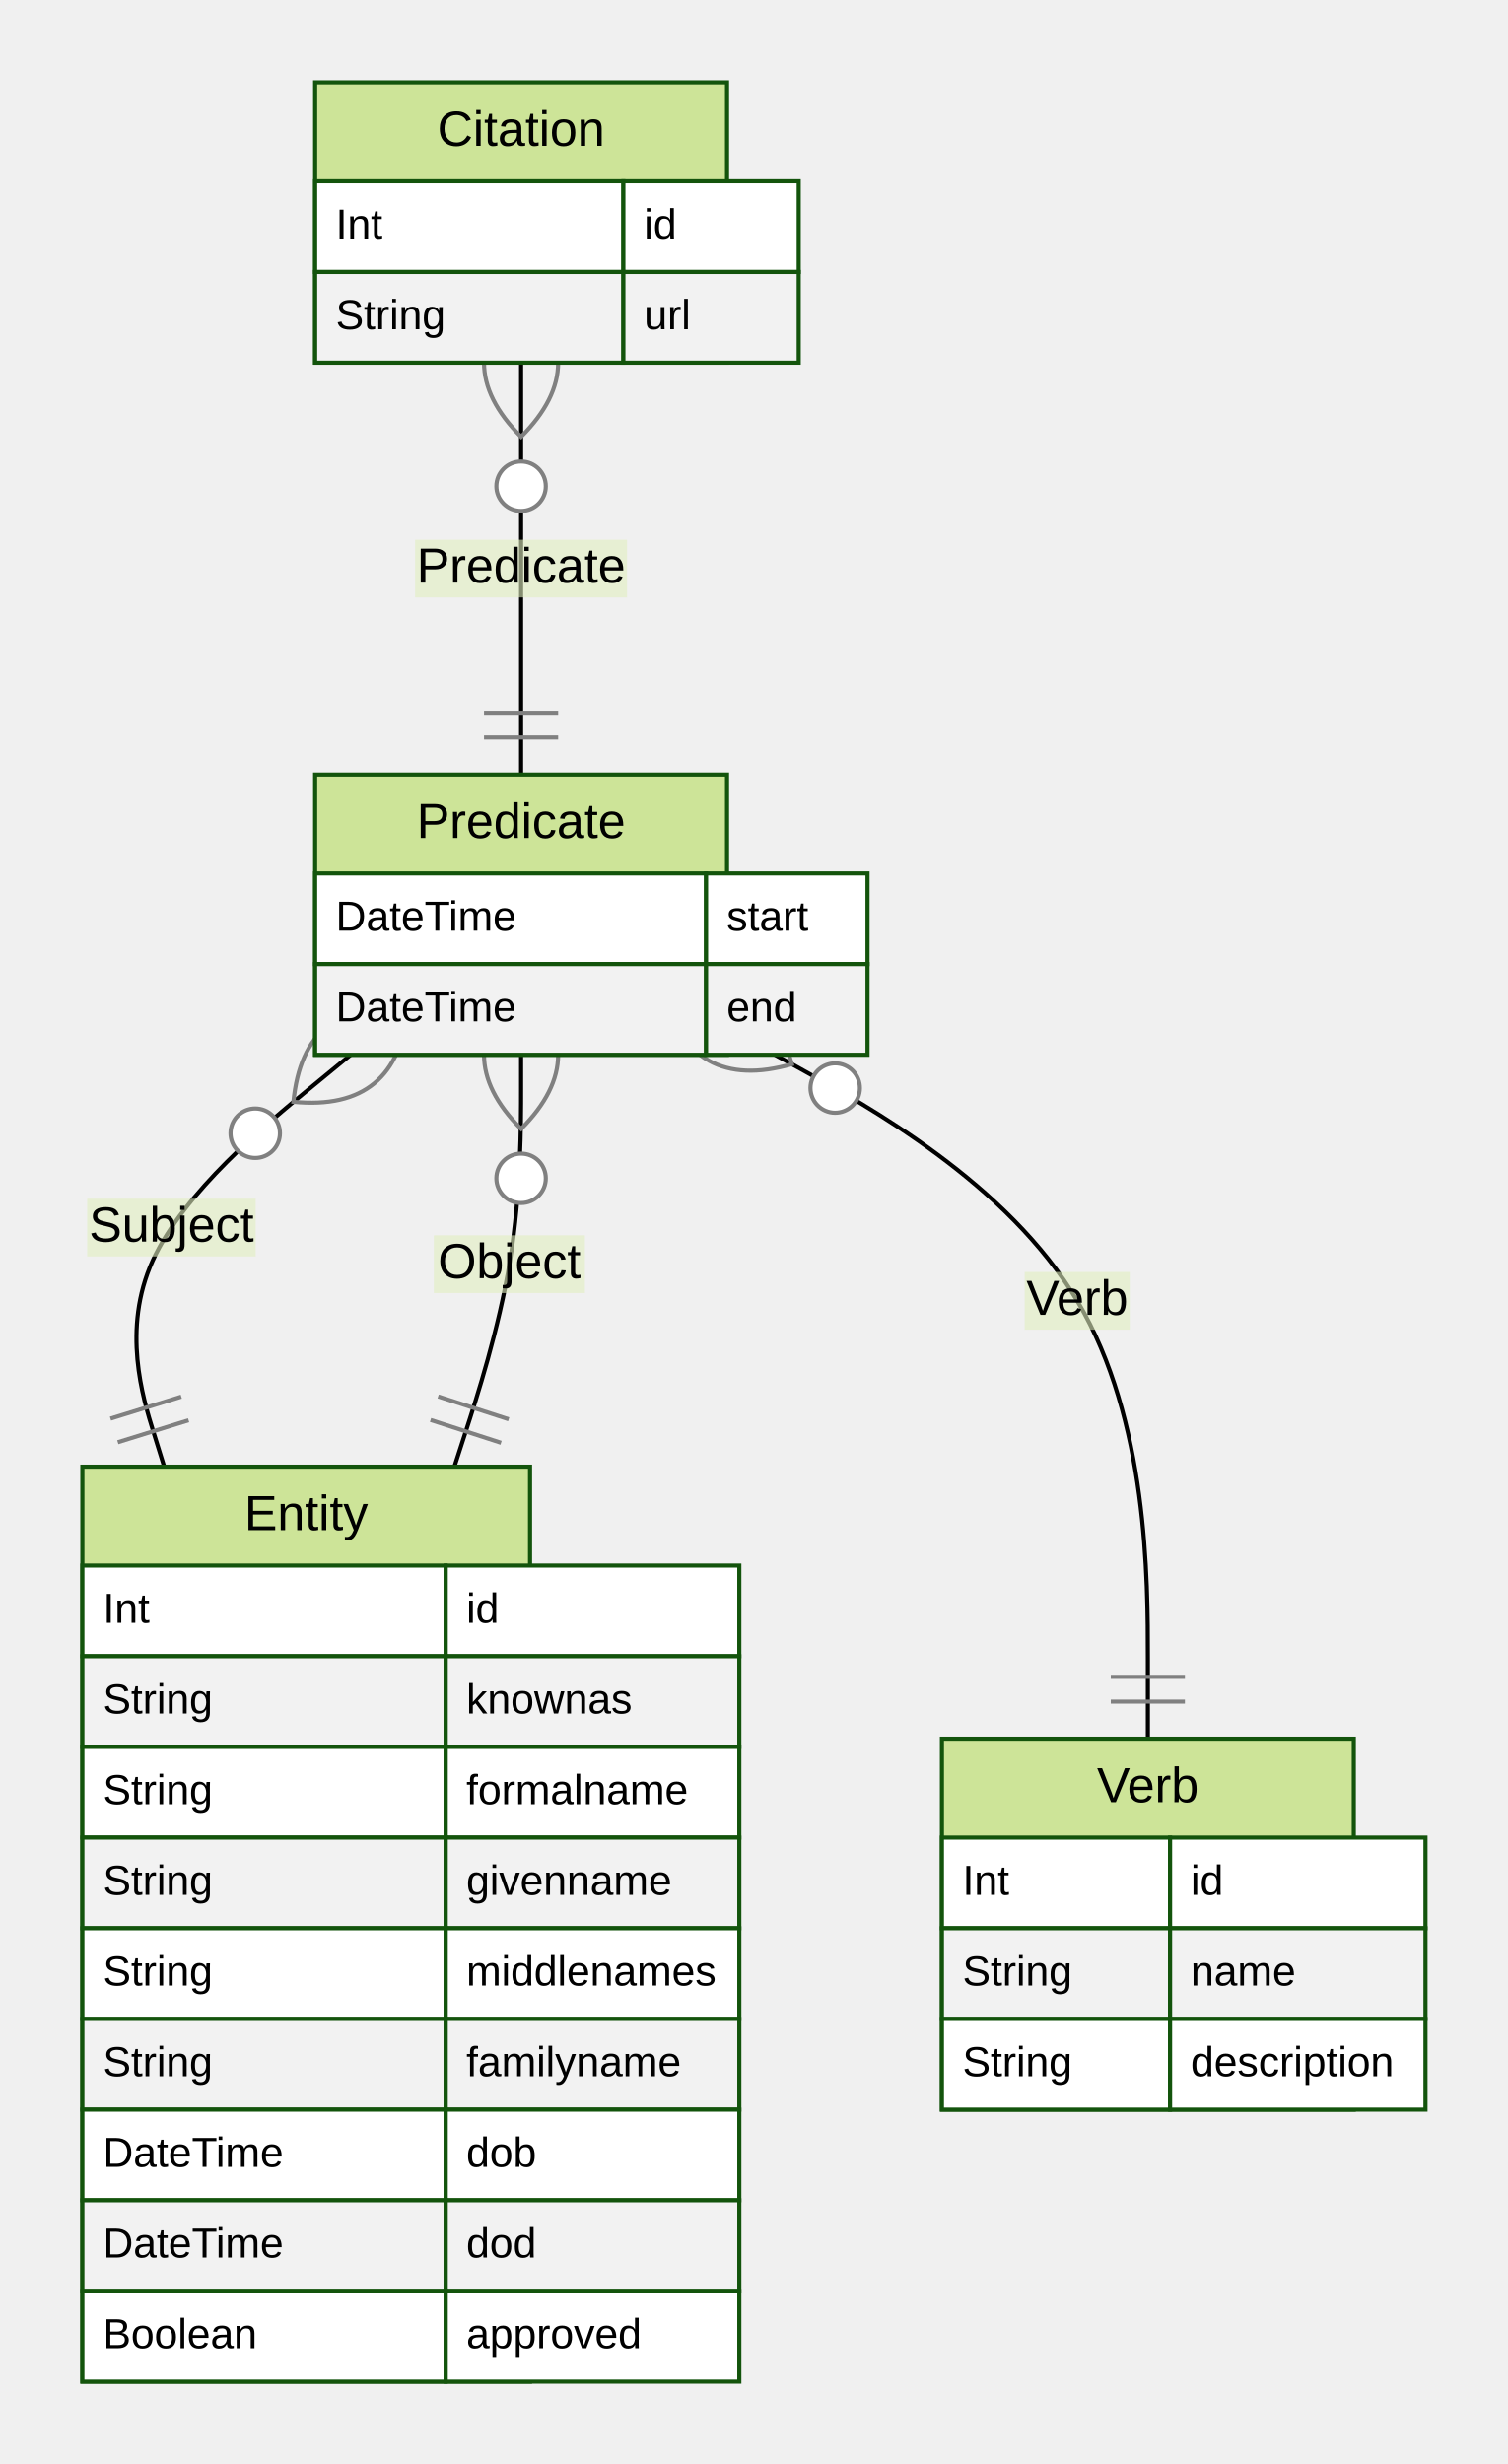
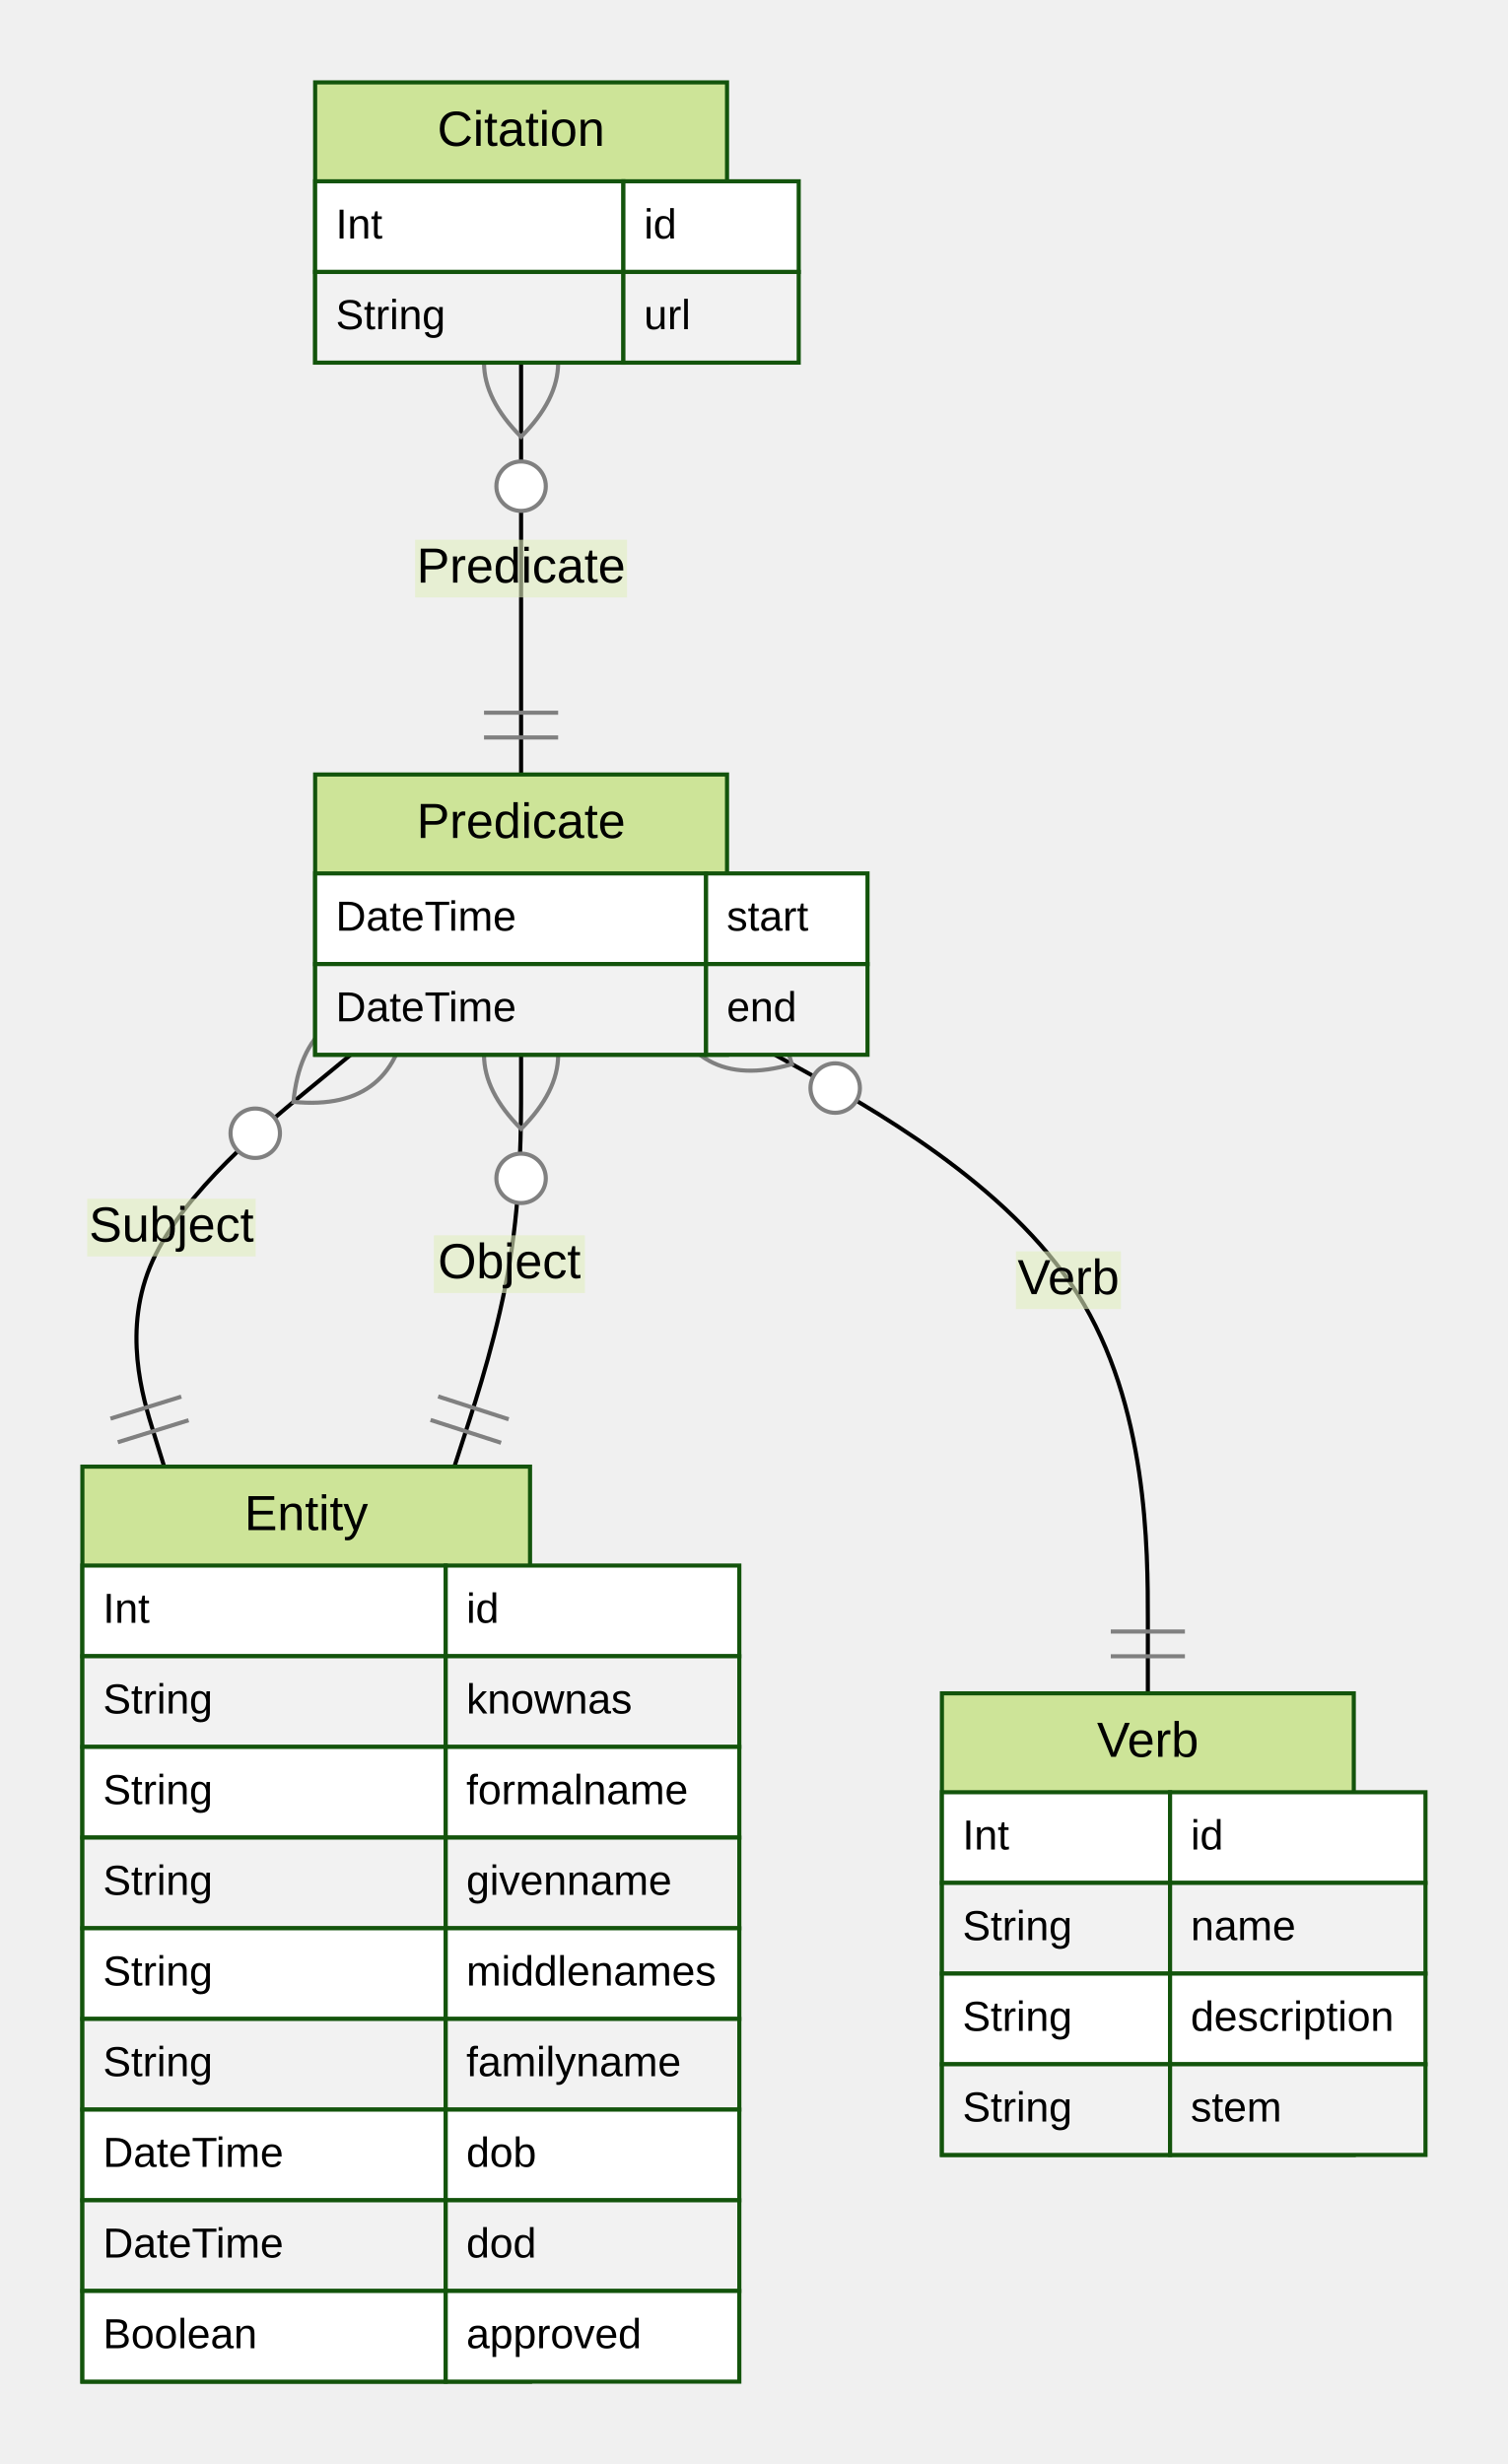
<svg xmlns="http://www.w3.org/2000/svg" id="mermaid-0" width="100%" height="598.25" style="max-width: 366.094px;" viewBox="0 0 366.094 598.25">
  <style>#mermaid-0 {font-family:"trebuchet ms",verdana,arial,sans-serif;font-size:16px;fill:#000000;}#mermaid-0 .error-icon{fill:#552222;}#mermaid-0 .error-text{fill:#552222;stroke:#552222;}#mermaid-0 .edge-thickness-normal{stroke-width:2px;}#mermaid-0 .edge-thickness-thick{stroke-width:3.5px;}#mermaid-0 .edge-pattern-solid{stroke-dasharray:0;}#mermaid-0 .edge-pattern-dashed{stroke-dasharray:3;}#mermaid-0 .edge-pattern-dotted{stroke-dasharray:2;}#mermaid-0 .marker{fill:#000000;stroke:#000000;}#mermaid-0 .marker.cross{stroke:#000000;}#mermaid-0 svg{font-family:"trebuchet ms",verdana,arial,sans-serif;font-size:16px;}#mermaid-0 .entityBox{fill:#cde498;stroke:#13540c;}#mermaid-0 .attributeBoxOdd{fill:#ffffff;stroke:#13540c;}#mermaid-0 .attributeBoxEven{fill:#f2f2f2;stroke:#13540c;}#mermaid-0 .relationshipLabelBox{fill:hsl(78.158, 58.462%, 84.51%);opacity:0.7;background-color:hsl(78.158, 58.462%, 84.51%);}#mermaid-0 .relationshipLabelBox rect{opacity:0.5;}#mermaid-0 .relationshipLine{stroke:#000000;}#mermaid-0 :root{--mermaid-font-family:"trebuchet ms",verdana,arial,sans-serif;}</style>
  <g />
  <defs>
    <marker id="ONLY_ONE_START" refX="0" refY="9" markerWidth="18" markerHeight="18" orient="auto">
      <path stroke="gray" fill="none" d="M9,0 L9,18 M15,0 L15,18" />
    </marker>
  </defs>
  <defs>
    <marker id="ONLY_ONE_END" refX="18" refY="9" markerWidth="18" markerHeight="18" orient="auto">
      <path stroke="gray" fill="none" d="M3,0 L3,18 M9,0 L9,18" />
    </marker>
  </defs>
  <defs>
    <marker id="ZERO_OR_ONE_START" refX="0" refY="9" markerWidth="30" markerHeight="18" orient="auto">
      <circle stroke="gray" fill="white" cx="21" cy="9" r="6" />
      <path stroke="gray" fill="none" d="M9,0 L9,18" />
    </marker>
  </defs>
  <defs>
    <marker id="ZERO_OR_ONE_END" refX="30" refY="9" markerWidth="30" markerHeight="18" orient="auto">
      <circle stroke="gray" fill="white" cx="9" cy="9" r="6" />
      <path stroke="gray" fill="none" d="M21,0 L21,18" />
    </marker>
  </defs>
  <defs>
    <marker id="ONE_OR_MORE_START" refX="18" refY="18" markerWidth="45" markerHeight="36" orient="auto">
      <path stroke="gray" fill="none" d="M0,18 Q 18,0 36,18 Q 18,36 0,18 M42,9 L42,27" />
    </marker>
  </defs>
  <defs>
    <marker id="ONE_OR_MORE_END" refX="27" refY="18" markerWidth="45" markerHeight="36" orient="auto">
      <path stroke="gray" fill="none" d="M3,9 L3,27 M9,18 Q27,0 45,18 Q27,36 9,18" />
    </marker>
  </defs>
  <defs>
    <marker id="ZERO_OR_MORE_START" refX="18" refY="18" markerWidth="57" markerHeight="36" orient="auto">
      <circle stroke="gray" fill="white" cx="48" cy="18" r="6" />
      <path stroke="gray" fill="none" d="M0,18 Q18,0 36,18 Q18,36 0,18" />
    </marker>
  </defs>
  <defs>
    <marker id="ZERO_OR_MORE_END" refX="39" refY="18" markerWidth="57" markerHeight="36" orient="auto">
      <circle stroke="gray" fill="white" cx="9" cy="18" r="6" />
      <path stroke="gray" fill="none" d="M21,18 Q39,0 57,18 Q39,36 21,18" />
    </marker>
  </defs>
  <path class="er relationshipLine" d="M126.516,88.047L126.516,96.38C126.516,104.714,126.516,121.38,126.516,138.047C126.516,154.714,126.516,171.38,126.516,179.714L126.516,188.047" stroke="gray" fill="none" marker-end="url(#ONLY_ONE_END)" marker-start="url(#ZERO_OR_MORE_START)" />
  <path class="er relationshipLine" d="M85.143,256.094L75.01,264.427C64.877,272.76,44.61,289.427,37.064,306.094C29.517,322.76,34.691,339.427,37.277,347.76L39.864,356.094" stroke="gray" fill="none" marker-end="url(#ONLY_ONE_END)" marker-start="url(#ZERO_OR_MORE_START)" />
  <path class="er relationshipLine" d="M126.516,256.094L126.516,264.427C126.516,272.76,126.516,289.427,123.817,306.094C121.117,322.76,115.719,339.427,113.02,347.76L110.321,356.094" stroke="gray" fill="none" marker-end="url(#ONLY_ONE_END)" marker-start="url(#ZERO_OR_MORE_START)" />
-   <path class="er relationshipLine" d="M176.516,249.678L193.544,259.081C210.573,268.484,244.63,287.289,261.659,316.032C278.688,344.776,278.688,383.458,278.688,402.799L278.688,422.141" stroke="gray" fill="none" marker-end="url(#ONLY_ONE_END)" marker-start="url(#ZERO_OR_MORE_START)" />
-   <g id="Verb" transform="translate(228.6875,422.1406 )">
-     <rect class="er entityBox" fill="honeydew" fill-opacity="100%" stroke="gray" x="0" y="0" width="100" height="90.062" />
+   <path class="er relationshipLine" d="M176.516,249.678L193.544,259.081C210.573,268.484,244.63,287.289,261.659,314.198C278.688,341.107,278.688,376.12,278.688,393.626L278.688,411.133" stroke="gray" fill="none" marker-end="url(#ONLY_ONE_END)" marker-start="url(#ZERO_OR_MORE_START)" />
+   <g id="Verb" transform="translate(228.6875,411.1328 )">
+     <rect class="er entityBox" fill="honeydew" fill-opacity="100%" stroke="gray" x="0" y="0" width="100" height="112.078" />
    <text class="er entityLabel" id="entity-Verb" x="0" y="0" dominant-baseline="middle" text-anchor="middle" style="font-family: &quot;trebuchet ms&quot;, verdana, arial, sans-serif;; font-size: 12px" transform="translate(50,12.00781)">Verb</text>
    <rect class="er attributeBoxOdd" fill="honeydew" fill-opacity="100%" stroke="gray" x="0" y="24.016" width="55.398" height="22.016" />
    <text class="er entityLabel" id="entity-Verb-attr-1-type" x="0" y="0" dominant-baseline="middle" text-anchor="left" style="font-family: &quot;trebuchet ms&quot;, verdana, arial, sans-serif;; font-size: 10.2px" transform="translate(5,35.02344)">Int</text>
    <rect class="er attributeBoxOdd" fill="honeydew" fill-opacity="100%" stroke="gray" x="55.398" y="24.016" width="62.008" height="22.016" />
    <text class="er entityLabel" id="entity-Verb-attr-1-name" x="0" y="0" dominant-baseline="middle" text-anchor="left" style="font-family: &quot;trebuchet ms&quot;, verdana, arial, sans-serif;; font-size: 10.2px" transform="translate(60.39844,35.02344)">id</text>
    <rect class="er attributeBoxEven" fill="honeydew" fill-opacity="100%" stroke="gray" x="0" y="46.031" width="55.398" height="22.016" />
    <text class="er entityLabel" id="entity-Verb-attr-2-type" x="0" y="0" dominant-baseline="middle" text-anchor="left" style="font-family: &quot;trebuchet ms&quot;, verdana, arial, sans-serif;; font-size: 10.2px" transform="translate(5,57.03906)">String</text>
    <rect class="er attributeBoxEven" fill="honeydew" fill-opacity="100%" stroke="gray" x="55.398" y="46.031" width="62.008" height="22.016" />
    <text class="er entityLabel" id="entity-Verb-attr-2-name" x="0" y="0" dominant-baseline="middle" text-anchor="left" style="font-family: &quot;trebuchet ms&quot;, verdana, arial, sans-serif;; font-size: 10.2px" transform="translate(60.39844,57.03906)">name</text>
    <rect class="er attributeBoxOdd" fill="honeydew" fill-opacity="100%" stroke="gray" x="0" y="68.047" width="55.398" height="22.016" />
    <text class="er entityLabel" id="entity-Verb-attr-3-type" x="0" y="0" dominant-baseline="middle" text-anchor="left" style="font-family: &quot;trebuchet ms&quot;, verdana, arial, sans-serif;; font-size: 10.2px" transform="translate(5,79.05469)">String</text>
    <rect class="er attributeBoxOdd" fill="honeydew" fill-opacity="100%" stroke="gray" x="55.398" y="68.047" width="62.008" height="22.016" />
    <text class="er entityLabel" id="entity-Verb-attr-3-name" x="0" y="0" dominant-baseline="middle" text-anchor="left" style="font-family: &quot;trebuchet ms&quot;, verdana, arial, sans-serif;; font-size: 10.2px" transform="translate(60.39844,79.05469)">description</text>
+     <rect class="er attributeBoxEven" fill="honeydew" fill-opacity="100%" stroke="gray" x="0" y="90.062" width="55.398" height="22.016" />
+     <text class="er entityLabel" id="entity-Verb-attr-4-type" x="0" y="0" dominant-baseline="middle" text-anchor="left" style="font-family: &quot;trebuchet ms&quot;, verdana, arial, sans-serif;; font-size: 10.2px" transform="translate(5,101.0703)">String</text>
+     <rect class="er attributeBoxEven" fill="honeydew" fill-opacity="100%" stroke="gray" x="55.398" y="90.062" width="62.008" height="22.016" />
+     <text class="er entityLabel" id="entity-Verb-attr-4-name" x="0" y="0" dominant-baseline="middle" text-anchor="left" style="font-family: &quot;trebuchet ms&quot;, verdana, arial, sans-serif;; font-size: 10.2px" transform="translate(60.39844,101.0703)">stem</text>
  </g>
  <g id="Entity" transform="translate(20,356.0938 )">
    <rect class="er entityBox" fill="honeydew" fill-opacity="100%" stroke="gray" x="0" y="0" width="108.688" height="222.156" />
    <text class="er entityLabel" id="entity-Entity" x="0" y="0" dominant-baseline="middle" text-anchor="middle" style="font-family: &quot;trebuchet ms&quot;, verdana, arial, sans-serif;; font-size: 12px" transform="translate(54.34375,12.00781)">Entity</text>
    <rect class="er attributeBoxOdd" fill="honeydew" fill-opacity="100%" stroke="gray" x="0" y="24.016" width="88.219" height="22.016" />
    <text class="er entityLabel" id="entity-Entity-attr-1-type" x="0" y="0" dominant-baseline="middle" text-anchor="left" style="font-family: &quot;trebuchet ms&quot;, verdana, arial, sans-serif;; font-size: 10.2px" transform="translate(5,35.02344)">Int</text>
    <rect class="er attributeBoxOdd" fill="honeydew" fill-opacity="100%" stroke="gray" x="88.219" y="24.016" width="71.281" height="22.016" />
    <text class="er entityLabel" id="entity-Entity-attr-1-name" x="0" y="0" dominant-baseline="middle" text-anchor="left" style="font-family: &quot;trebuchet ms&quot;, verdana, arial, sans-serif;; font-size: 10.2px" transform="translate(93.21875,35.02344)">id</text>
    <rect class="er attributeBoxEven" fill="honeydew" fill-opacity="100%" stroke="gray" x="0" y="46.031" width="88.219" height="22.016" />
    <text class="er entityLabel" id="entity-Entity-attr-2-type" x="0" y="0" dominant-baseline="middle" text-anchor="left" style="font-family: &quot;trebuchet ms&quot;, verdana, arial, sans-serif;; font-size: 10.2px" transform="translate(5,57.03906)">String</text>
    <rect class="er attributeBoxEven" fill="honeydew" fill-opacity="100%" stroke="gray" x="88.219" y="46.031" width="71.281" height="22.016" />
    <text class="er entityLabel" id="entity-Entity-attr-2-name" x="0" y="0" dominant-baseline="middle" text-anchor="left" style="font-family: &quot;trebuchet ms&quot;, verdana, arial, sans-serif;; font-size: 10.2px" transform="translate(93.21875,57.03906)">knownas</text>
    <rect class="er attributeBoxOdd" fill="honeydew" fill-opacity="100%" stroke="gray" x="0" y="68.047" width="88.219" height="22.016" />
    <text class="er entityLabel" id="entity-Entity-attr-3-type" x="0" y="0" dominant-baseline="middle" text-anchor="left" style="font-family: &quot;trebuchet ms&quot;, verdana, arial, sans-serif;; font-size: 10.2px" transform="translate(5,79.05469)">String</text>
    <rect class="er attributeBoxOdd" fill="honeydew" fill-opacity="100%" stroke="gray" x="88.219" y="68.047" width="71.281" height="22.016" />
    <text class="er entityLabel" id="entity-Entity-attr-3-name" x="0" y="0" dominant-baseline="middle" text-anchor="left" style="font-family: &quot;trebuchet ms&quot;, verdana, arial, sans-serif;; font-size: 10.2px" transform="translate(93.21875,79.05469)">formalname</text>
    <rect class="er attributeBoxEven" fill="honeydew" fill-opacity="100%" stroke="gray" x="0" y="90.062" width="88.219" height="22.016" />
    <text class="er entityLabel" id="entity-Entity-attr-4-type" x="0" y="0" dominant-baseline="middle" text-anchor="left" style="font-family: &quot;trebuchet ms&quot;, verdana, arial, sans-serif;; font-size: 10.2px" transform="translate(5,101.0703)">String</text>
    <rect class="er attributeBoxEven" fill="honeydew" fill-opacity="100%" stroke="gray" x="88.219" y="90.062" width="71.281" height="22.016" />
    <text class="er entityLabel" id="entity-Entity-attr-4-name" x="0" y="0" dominant-baseline="middle" text-anchor="left" style="font-family: &quot;trebuchet ms&quot;, verdana, arial, sans-serif;; font-size: 10.2px" transform="translate(93.21875,101.0703)">givenname</text>
    <rect class="er attributeBoxOdd" fill="honeydew" fill-opacity="100%" stroke="gray" x="0" y="112.078" width="88.219" height="22.016" />
    <text class="er entityLabel" id="entity-Entity-attr-5-type" x="0" y="0" dominant-baseline="middle" text-anchor="left" style="font-family: &quot;trebuchet ms&quot;, verdana, arial, sans-serif;; font-size: 10.2px" transform="translate(5,123.0859)">String</text>
    <rect class="er attributeBoxOdd" fill="honeydew" fill-opacity="100%" stroke="gray" x="88.219" y="112.078" width="71.281" height="22.016" />
    <text class="er entityLabel" id="entity-Entity-attr-5-name" x="0" y="0" dominant-baseline="middle" text-anchor="left" style="font-family: &quot;trebuchet ms&quot;, verdana, arial, sans-serif;; font-size: 10.2px" transform="translate(93.21875,123.0859)">middlenames</text>
    <rect class="er attributeBoxEven" fill="honeydew" fill-opacity="100%" stroke="gray" x="0" y="134.094" width="88.219" height="22.016" />
    <text class="er entityLabel" id="entity-Entity-attr-6-type" x="0" y="0" dominant-baseline="middle" text-anchor="left" style="font-family: &quot;trebuchet ms&quot;, verdana, arial, sans-serif;; font-size: 10.2px" transform="translate(5,145.1016)">String</text>
    <rect class="er attributeBoxEven" fill="honeydew" fill-opacity="100%" stroke="gray" x="88.219" y="134.094" width="71.281" height="22.016" />
    <text class="er entityLabel" id="entity-Entity-attr-6-name" x="0" y="0" dominant-baseline="middle" text-anchor="left" style="font-family: &quot;trebuchet ms&quot;, verdana, arial, sans-serif;; font-size: 10.2px" transform="translate(93.21875,145.1016)">familyname</text>
    <rect class="er attributeBoxOdd" fill="honeydew" fill-opacity="100%" stroke="gray" x="0" y="156.109" width="88.219" height="22.016" />
    <text class="er entityLabel" id="entity-Entity-attr-7-type" x="0" y="0" dominant-baseline="middle" text-anchor="left" style="font-family: &quot;trebuchet ms&quot;, verdana, arial, sans-serif;; font-size: 10.2px" transform="translate(5,167.1172)">DateTime</text>
    <rect class="er attributeBoxOdd" fill="honeydew" fill-opacity="100%" stroke="gray" x="88.219" y="156.109" width="71.281" height="22.016" />
    <text class="er entityLabel" id="entity-Entity-attr-7-name" x="0" y="0" dominant-baseline="middle" text-anchor="left" style="font-family: &quot;trebuchet ms&quot;, verdana, arial, sans-serif;; font-size: 10.2px" transform="translate(93.21875,167.1172)">dob</text>
    <rect class="er attributeBoxEven" fill="honeydew" fill-opacity="100%" stroke="gray" x="0" y="178.125" width="88.219" height="22.016" />
    <text class="er entityLabel" id="entity-Entity-attr-8-type" x="0" y="0" dominant-baseline="middle" text-anchor="left" style="font-family: &quot;trebuchet ms&quot;, verdana, arial, sans-serif;; font-size: 10.2px" transform="translate(5,189.1328)">DateTime</text>
    <rect class="er attributeBoxEven" fill="honeydew" fill-opacity="100%" stroke="gray" x="88.219" y="178.125" width="71.281" height="22.016" />
    <text class="er entityLabel" id="entity-Entity-attr-8-name" x="0" y="0" dominant-baseline="middle" text-anchor="left" style="font-family: &quot;trebuchet ms&quot;, verdana, arial, sans-serif;; font-size: 10.2px" transform="translate(93.21875,189.1328)">dod</text>
    <rect class="er attributeBoxOdd" fill="honeydew" fill-opacity="100%" stroke="gray" x="0" y="200.141" width="88.219" height="22.016" />
    <text class="er entityLabel" id="entity-Entity-attr-9-type" x="0" y="0" dominant-baseline="middle" text-anchor="left" style="font-family: &quot;trebuchet ms&quot;, verdana, arial, sans-serif;; font-size: 10.2px" transform="translate(5,211.1484)">Boolean</text>
    <rect class="er attributeBoxOdd" fill="honeydew" fill-opacity="100%" stroke="gray" x="88.219" y="200.141" width="71.281" height="22.016" />
    <text class="er entityLabel" id="entity-Entity-attr-9-name" x="0" y="0" dominant-baseline="middle" text-anchor="left" style="font-family: &quot;trebuchet ms&quot;, verdana, arial, sans-serif;; font-size: 10.2px" transform="translate(93.21875,211.1484)">approved</text>
  </g>
  <g id="Citation" transform="translate(76.51562,20 )">
    <rect class="er entityBox" fill="honeydew" fill-opacity="100%" stroke="gray" x="0" y="0" width="100" height="68.047" />
    <text class="er entityLabel" id="entity-Citation" x="0" y="0" dominant-baseline="middle" text-anchor="middle" style="font-family: &quot;trebuchet ms&quot;, verdana, arial, sans-serif;; font-size: 12px" transform="translate(50,12.00781)">Citation</text>
    <rect class="er attributeBoxOdd" fill="honeydew" fill-opacity="100%" stroke="gray" x="0" y="24.016" width="74.836" height="22.016" />
    <text class="er entityLabel" id="entity-Citation-attr-1-type" x="0" y="0" dominant-baseline="middle" text-anchor="left" style="font-family: &quot;trebuchet ms&quot;, verdana, arial, sans-serif;; font-size: 10.2px" transform="translate(5,35.02344)">Int</text>
    <rect class="er attributeBoxOdd" fill="honeydew" fill-opacity="100%" stroke="gray" x="74.836" y="24.016" width="42.57" height="22.016" />
    <text class="er entityLabel" id="entity-Citation-attr-1-name" x="0" y="0" dominant-baseline="middle" text-anchor="left" style="font-family: &quot;trebuchet ms&quot;, verdana, arial, sans-serif;; font-size: 10.2px" transform="translate(79.83594,35.02344)">id</text>
    <rect class="er attributeBoxEven" fill="honeydew" fill-opacity="100%" stroke="gray" x="0" y="46.031" width="74.836" height="22.016" />
    <text class="er entityLabel" id="entity-Citation-attr-2-type" x="0" y="0" dominant-baseline="middle" text-anchor="left" style="font-family: &quot;trebuchet ms&quot;, verdana, arial, sans-serif;; font-size: 10.2px" transform="translate(5,57.03906)">String</text>
    <rect class="er attributeBoxEven" fill="honeydew" fill-opacity="100%" stroke="gray" x="74.836" y="46.031" width="42.57" height="22.016" />
    <text class="er entityLabel" id="entity-Citation-attr-2-name" x="0" y="0" dominant-baseline="middle" text-anchor="left" style="font-family: &quot;trebuchet ms&quot;, verdana, arial, sans-serif;; font-size: 10.2px" transform="translate(79.83594,57.03906)">url</text>
  </g>
  <g id="Predicate" transform="translate(76.51562,188.0469 )">
    <rect class="er entityBox" fill="honeydew" fill-opacity="100%" stroke="gray" x="0" y="0" width="100" height="68.047" />
    <text class="er entityLabel" id="entity-Predicate" x="0" y="0" dominant-baseline="middle" text-anchor="middle" style="font-family: &quot;trebuchet ms&quot;, verdana, arial, sans-serif;; font-size: 12px" transform="translate(50,12.00781)">Predicate</text>
    <rect class="er attributeBoxOdd" fill="honeydew" fill-opacity="100%" stroke="gray" x="0" y="24.016" width="94.914" height="22.016" />
    <text class="er entityLabel" id="entity-Predicate-attr-1-type" x="0" y="0" dominant-baseline="middle" text-anchor="left" style="font-family: &quot;trebuchet ms&quot;, verdana, arial, sans-serif;; font-size: 10.2px" transform="translate(5,35.02344)">DateTime</text>
    <rect class="er attributeBoxOdd" fill="honeydew" fill-opacity="100%" stroke="gray" x="94.914" y="24.016" width="39.195" height="22.016" />
    <text class="er entityLabel" id="entity-Predicate-attr-1-name" x="0" y="0" dominant-baseline="middle" text-anchor="left" style="font-family: &quot;trebuchet ms&quot;, verdana, arial, sans-serif;; font-size: 10.2px" transform="translate(99.91406,35.02344)">start</text>
    <rect class="er attributeBoxEven" fill="honeydew" fill-opacity="100%" stroke="gray" x="0" y="46.031" width="94.914" height="22.016" />
    <text class="er entityLabel" id="entity-Predicate-attr-2-type" x="0" y="0" dominant-baseline="middle" text-anchor="left" style="font-family: &quot;trebuchet ms&quot;, verdana, arial, sans-serif;; font-size: 10.2px" transform="translate(5,57.03906)">DateTime</text>
    <rect class="er attributeBoxEven" fill="honeydew" fill-opacity="100%" stroke="gray" x="94.914" y="46.031" width="39.195" height="22.016" />
    <text class="er entityLabel" id="entity-Predicate-attr-2-name" x="0" y="0" dominant-baseline="middle" text-anchor="left" style="font-family: &quot;trebuchet ms&quot;, verdana, arial, sans-serif;; font-size: 10.2px" transform="translate(99.91406,57.03906)">end</text>
  </g>
  <rect class="er relationshipLabelBox" x="100.789" y="131.039" width="51.453" height="14.016" fill="white" fill-opacity="85%" />
  <text class="er relationshipLabel" id="rel1" x="126.516" y="138.047" text-anchor="middle" dominant-baseline="middle" style="font-family: &quot;trebuchet ms&quot;, verdana, arial, sans-serif;; font-size: 12px">Predicate</text>
  <rect class="er relationshipLabelBox" x="21.159" y="291.044" width="40.922" height="14.016" fill="white" fill-opacity="85%" />
  <text class="er relationshipLabel" id="rel2" x="41.62" y="298.052" text-anchor="middle" dominant-baseline="middle" style="font-family: &quot;trebuchet ms&quot;, verdana, arial, sans-serif;; font-size: 12px">Subject</text>
  <rect class="er relationshipLabelBox" x="105.341" y="299.93" width="36.672" height="14.016" fill="white" fill-opacity="85%" />
  <text class="er relationshipLabel" id="rel3" x="123.677" y="306.938" text-anchor="middle" dominant-baseline="middle" style="font-family: &quot;trebuchet ms&quot;, verdana, arial, sans-serif;; font-size: 12px">Object</text>
-   <rect class="er relationshipLabelBox" x="248.79" y="308.826" width="25.5" height="14.016" fill="white" fill-opacity="85%" />
-   <text class="er relationshipLabel" id="rel4" x="261.54" y="315.833" text-anchor="middle" dominant-baseline="middle" style="font-family: &quot;trebuchet ms&quot;, verdana, arial, sans-serif;; font-size: 12px">Verb</text>
+   <rect class="er relationshipLabelBox" x="246.654" y="303.812" width="25.5" height="14.016" fill="white" fill-opacity="85%" />
+   <text class="er relationshipLabel" id="rel4" x="259.404" y="310.82" text-anchor="middle" dominant-baseline="middle" style="font-family: &quot;trebuchet ms&quot;, verdana, arial, sans-serif;; font-size: 12px">Verb</text>
</svg>
